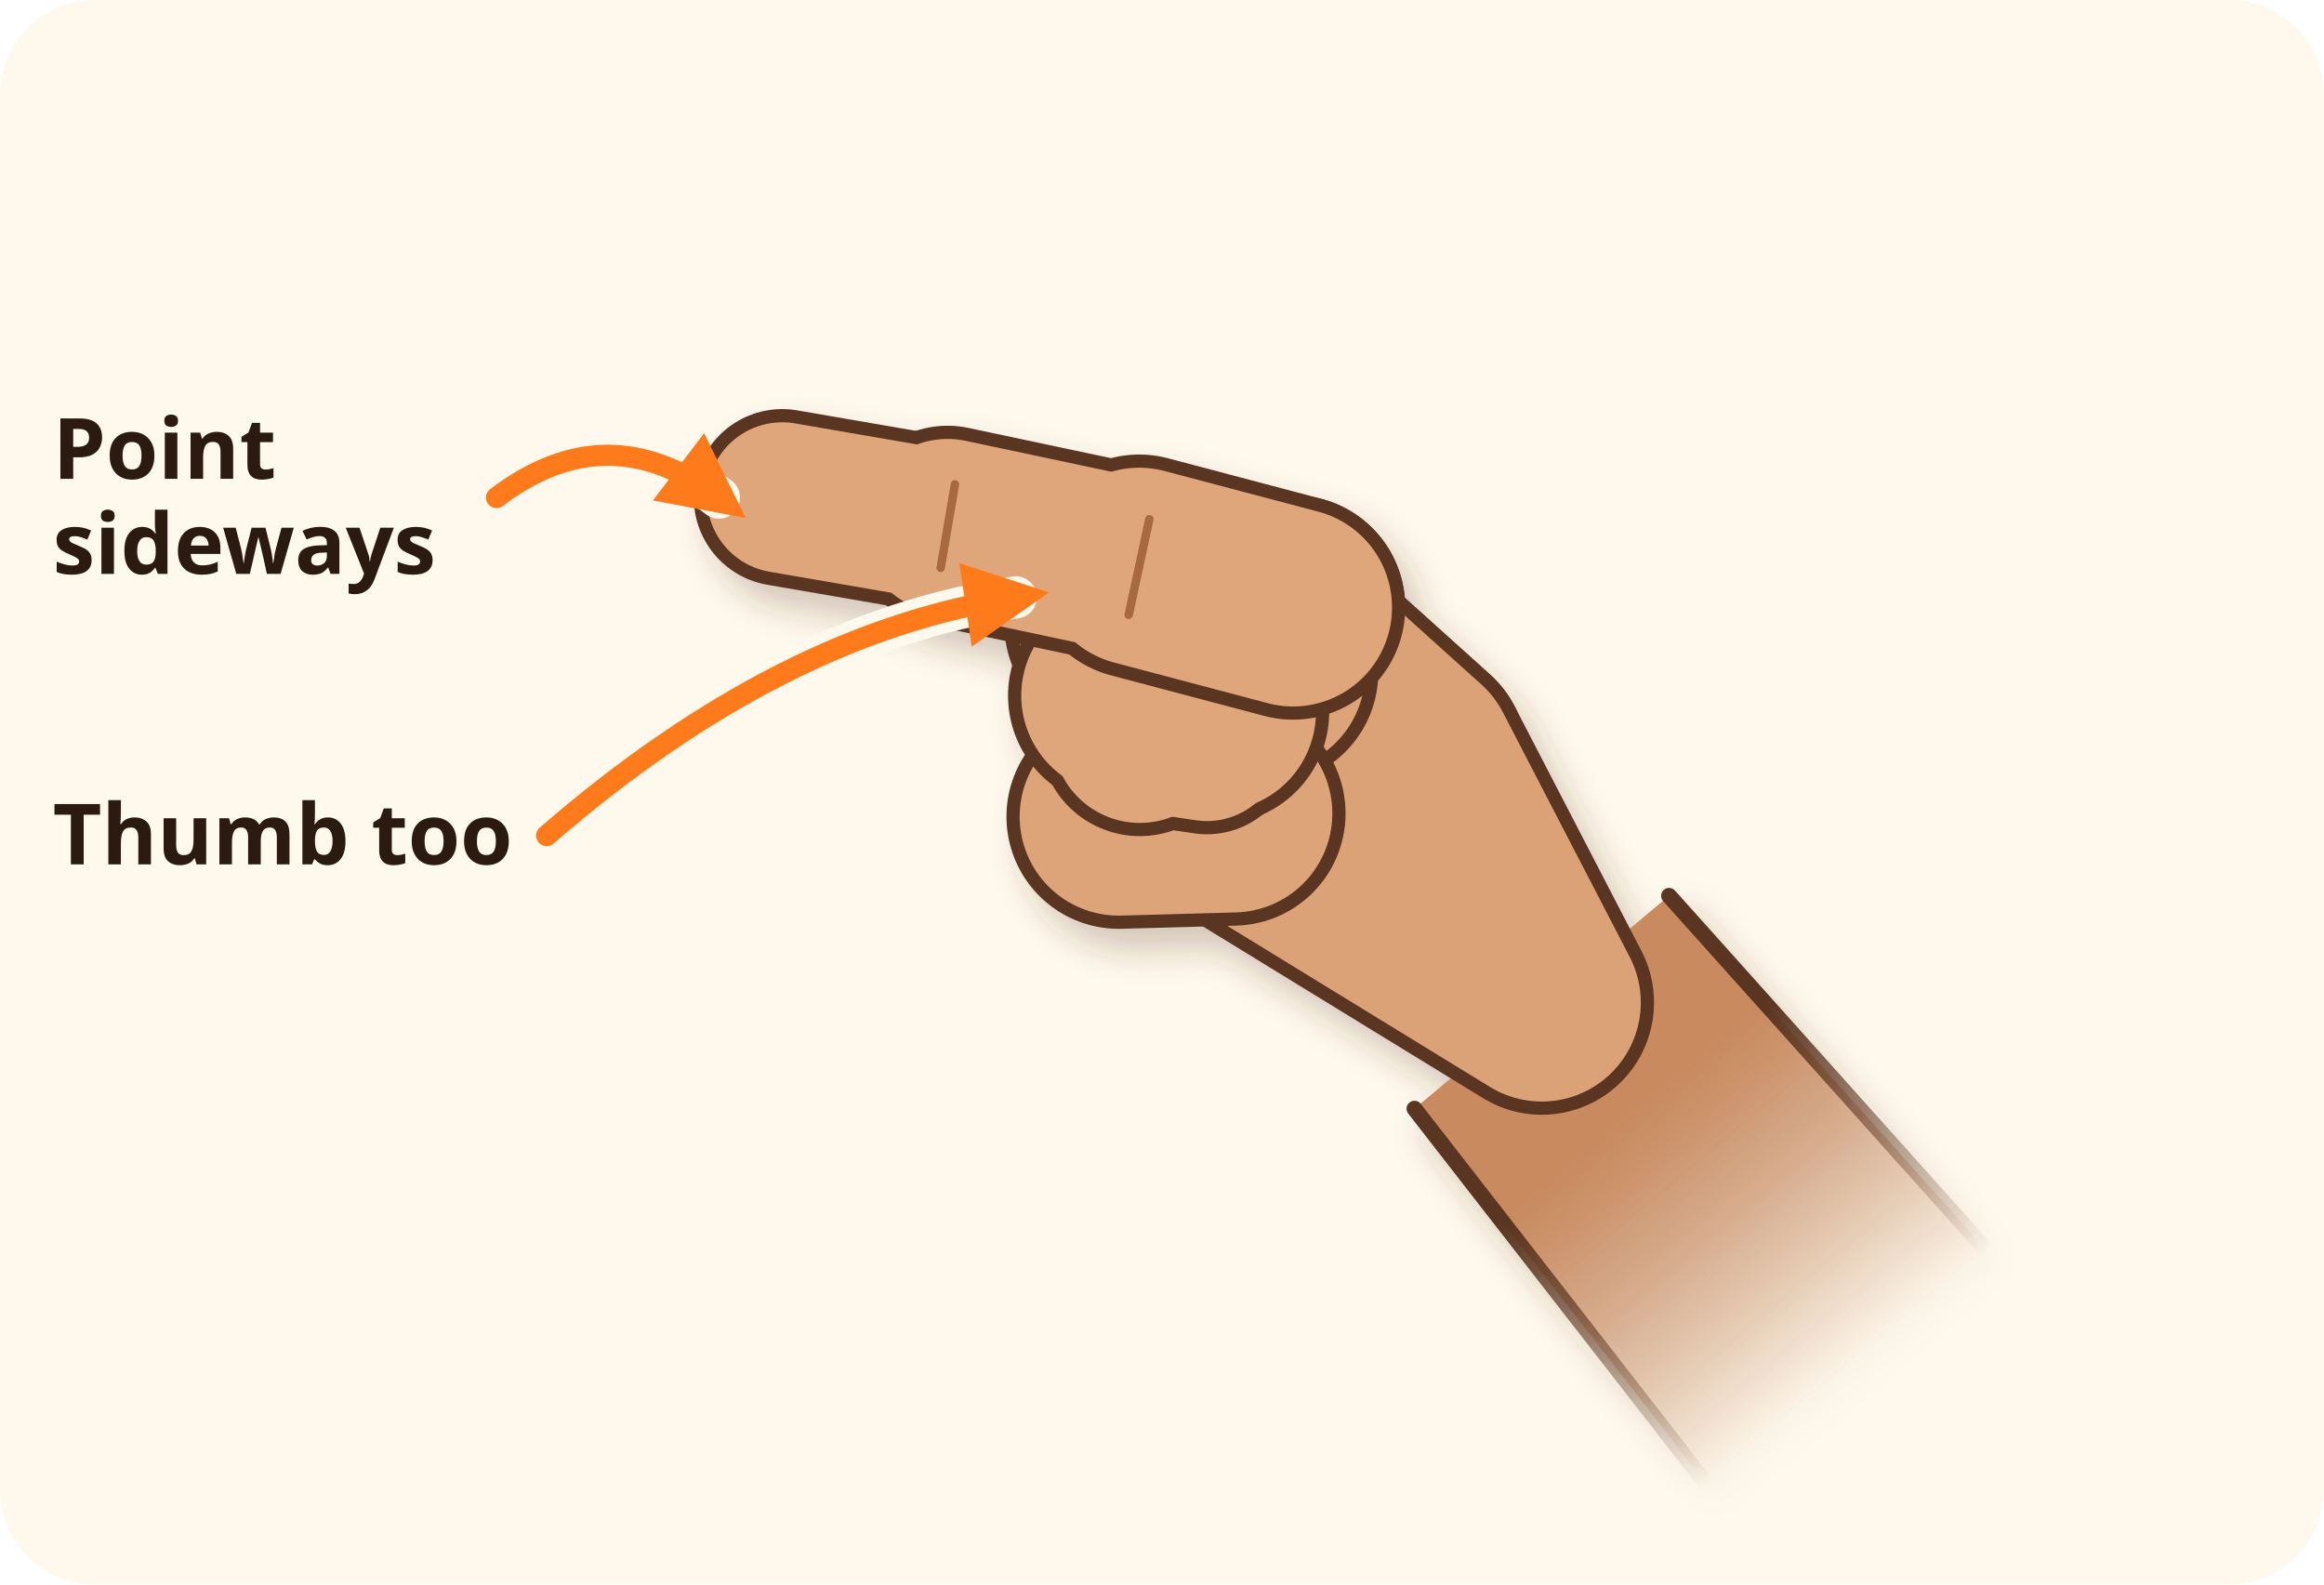
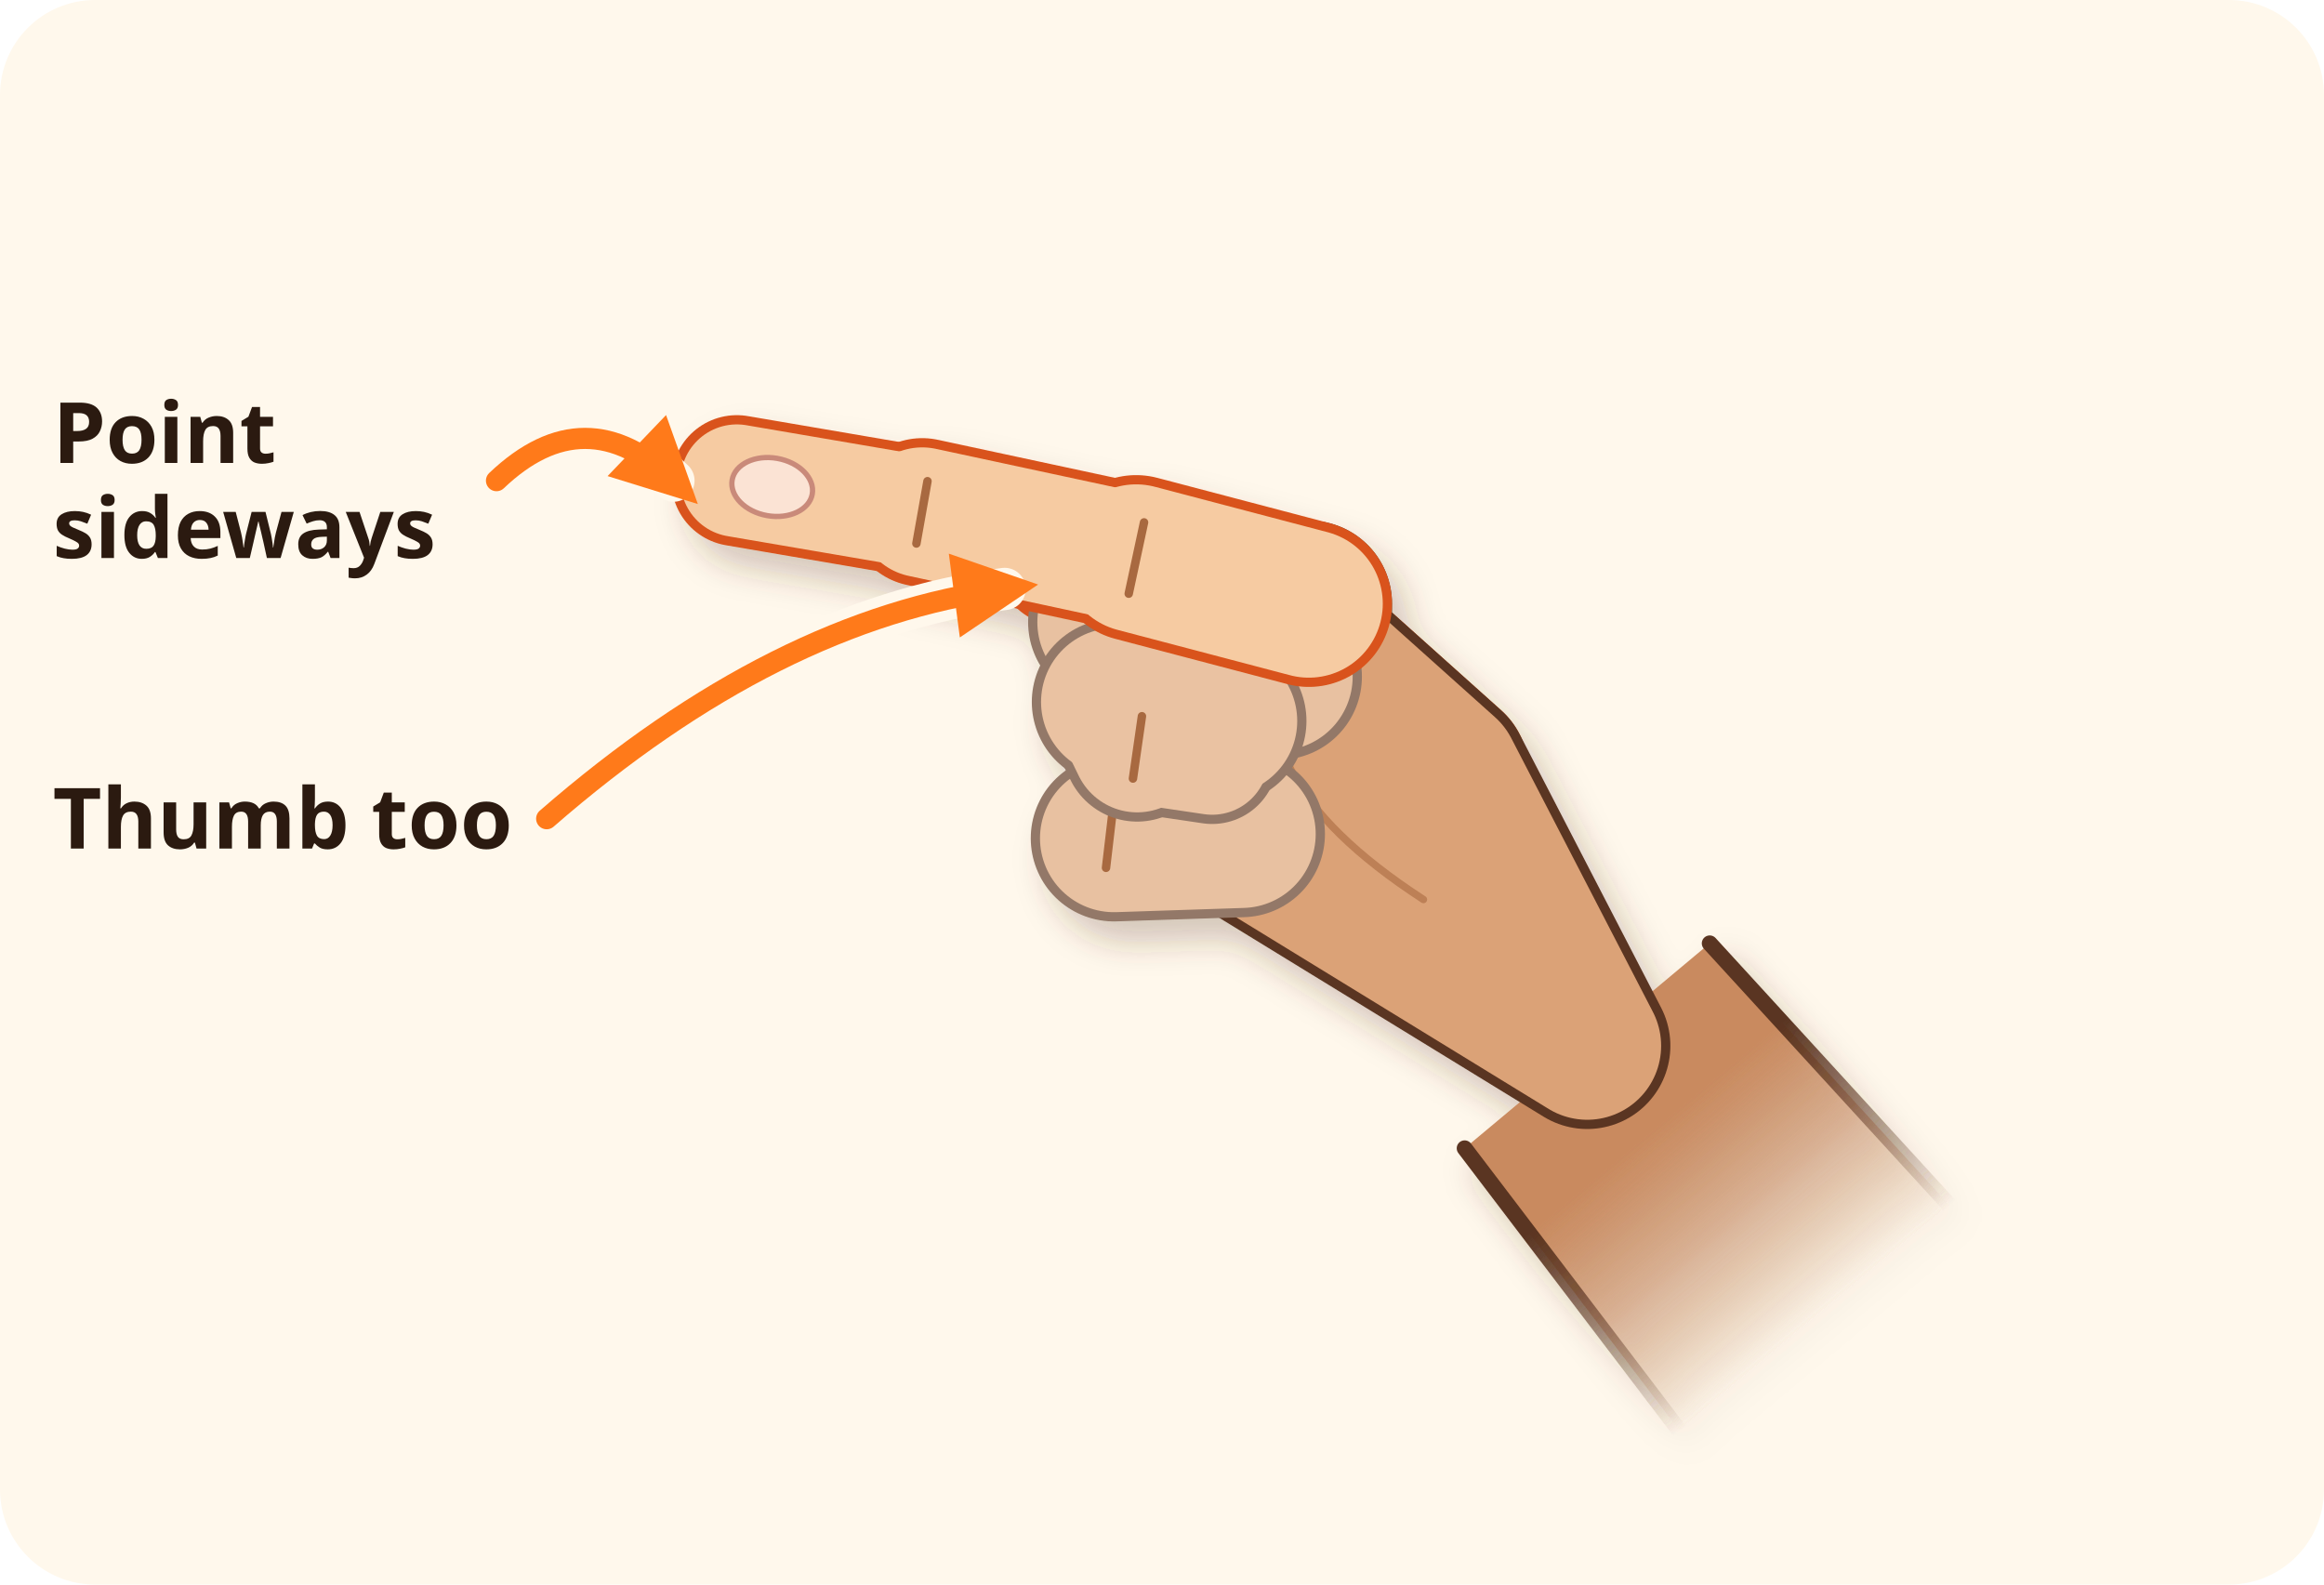
<svg xmlns="http://www.w3.org/2000/svg" viewBox="0 0 440 300" width="440" height="300" role="img">
  <defs>
    <marker id="head" viewBox="0 0 10 10" refX="6" refY="5" markerWidth="4" markerHeight="4" orient="auto">
      <path d="M0,0 L10,5 L0,10 z" fill="#ff7a1a" />
    </marker>
    <filter id="shadow" filterUnits="userSpaceOnUse" x="0" y="0" width="440" height="300">
      <feDropShadow dx="3" dy="4" stdDeviation="3" flood-color="#5a3420" flood-opacity="0.25" />
    </filter>
    <clipPath id="card">
      <rect width="440" height="300" rx="18" />
    </clipPath>
  </defs>
  <rect width="440" height="300" rx="18" fill="#fff8ec" />
  <g clip-path="url(#card)">
    <g stroke-linecap="round" stroke-linejoin="round" filter="url(#shadow)">
      <defs>
-         <linearGradient id="arm" gradientUnits="userSpaceOnUse" x1="291.9" y1="189.8" x2="349.6" y2="258.8">
+         <linearGradient id="arm" gradientUnits="userSpaceOnUse" x1="300.5" y1="198.0" x2="343.6" y2="249.6">
          <stop offset="0.3" stop-color="#c98a5f" />
          <stop offset="1" stop-color="#c98a5f" stop-opacity="0" />
        </linearGradient>
-         <linearGradient id="arm-edge" gradientUnits="userSpaceOnUse" x1="291.9" y1="189.8" x2="349.6" y2="258.8">
+         <linearGradient id="arm-edge" gradientUnits="userSpaceOnUse" x1="300.5" y1="198.0" x2="343.6" y2="249.6">
          <stop offset="0.3" stop-color="#5a3420" />
          <stop offset="1" stop-color="#5a3420" stop-opacity="0" />
        </linearGradient>
      </defs>
-       <polygon points="267.8,209.9 323.1,281.0 376.1,236.7 316.0,169.6" fill="url(#arm)" />
-       <polyline points="267.8,209.9 323.1,281.0" fill="none" stroke="url(#arm-edge)" stroke-width="3" />
-       <polyline points="316.0,169.6 376.1,236.7" fill="none" stroke="url(#arm-edge)" stroke-width="3" />
-       <line x1="267.9" y1="143.5" x2="244.9" y2="122.8" stroke="#5a3420" stroke-width="42.5" />
-       <line x1="244.9" y1="122.8" x2="227.0" y2="118.6" stroke="#5a3420" stroke-width="38.0" />
-       <line x1="227.0" y1="118.6" x2="203.0" y2="107.7" stroke="#5a3420" stroke-width="33.5" />
-       <line x1="267.9" y1="143.5" x2="244.9" y2="122.8" stroke="#d69a6f" stroke-width="37.5" />
-       <line x1="244.9" y1="122.8" x2="227.0" y2="118.6" stroke="#d69a6f" stroke-width="33.0" />
-       <line x1="227.0" y1="118.6" x2="203.0" y2="107.7" stroke="#d69a6f" stroke-width="28.5" />
-       <line x1="230.3" y1="111.4" x2="223.7" y2="125.9" stroke="#a8693f" stroke-width="1.6" />
-       <polygon points="291.9,189.8 267.9,143.5 244.9,122.8 244.8,115.0 239.7,127.3 230.4,134.8 233.5,154.0" fill="#dba277" stroke="#5a3420" stroke-width="42.5" />
-       <polygon points="291.9,189.8 267.9,143.5 244.9,122.8 244.8,115.0 239.7,127.3 230.4,134.8 233.5,154.0" fill="#dba277" stroke="#dba277" stroke-width="37.5" />
-       <line x1="239.7" y1="127.3" x2="211.4" y2="118.2" stroke="#5a3420" stroke-width="42.5" />
-       <line x1="211.4" y1="118.2" x2="213.8" y2="121.8" stroke="#5a3420" stroke-width="38.0" />
-       <line x1="213.8" y1="121.8" x2="228.5" y2="119.9" stroke="#5a3420" stroke-width="33.5" />
-       <line x1="239.7" y1="127.3" x2="211.4" y2="118.2" stroke="#dda479" stroke-width="37.5" />
-       <line x1="211.4" y1="118.2" x2="213.8" y2="121.8" stroke="#dda479" stroke-width="33.0" />
-       <line x1="213.8" y1="121.8" x2="228.5" y2="119.9" stroke="#dda479" stroke-width="28.5" />
-       <line x1="233.5" y1="154.0" x2="211.8" y2="154.6" stroke="#5a3420" stroke-width="42.5" />
-       <line x1="211.8" y1="154.6" x2="211.2" y2="154.4" stroke="#5a3420" stroke-width="38.0" />
-       <line x1="211.2" y1="154.4" x2="225.4" y2="156.0" stroke="#5a3420" stroke-width="33.5" />
-       <line x1="233.5" y1="154.0" x2="211.8" y2="154.6" stroke="#dda479" stroke-width="37.5" />
-       <line x1="211.8" y1="154.6" x2="211.2" y2="154.4" stroke="#dda479" stroke-width="33.0" />
-       <line x1="211.2" y1="154.4" x2="225.4" y2="156.0" stroke="#dda479" stroke-width="28.5" />
-       <line x1="230.4" y1="134.8" x2="212.1" y2="131.7" stroke="#5a3420" stroke-width="42.5" />
-       <line x1="212.1" y1="131.7" x2="215.8" y2="139.3" stroke="#5a3420" stroke-width="38.0" />
-       <line x1="215.8" y1="139.3" x2="228.5" y2="141.2" stroke="#5a3420" stroke-width="33.5" />
-       <line x1="230.4" y1="134.8" x2="212.1" y2="131.7" stroke="#dfa67b" stroke-width="37.5" />
-       <line x1="212.1" y1="131.7" x2="215.8" y2="139.3" stroke="#dfa67b" stroke-width="33.0" />
-       <line x1="215.8" y1="139.3" x2="228.5" y2="141.2" stroke="#dfa67b" stroke-width="28.5" />
-       <line x1="244.8" y1="115.0" x2="215.7" y2="107.3" stroke="#5a3420" stroke-width="42.5" />
-       <line x1="215.7" y1="107.3" x2="179.4" y2="99.6" stroke="#5a3420" stroke-width="38.0" />
-       <line x1="179.4" y1="99.6" x2="148.1" y2="94.2" stroke="#5a3420" stroke-width="33.5" />
-       <line x1="244.8" y1="115.0" x2="215.7" y2="107.3" stroke="#dfa67b" stroke-width="37.5" />
-       <line x1="215.7" y1="107.3" x2="179.4" y2="99.6" stroke="#dfa67b" stroke-width="33.0" />
-       <line x1="179.4" y1="99.6" x2="148.1" y2="94.2" stroke="#dfa67b" stroke-width="28.5" />
-       <line x1="217.6" y1="98.3" x2="213.7" y2="116.4" stroke="#a8693f" stroke-width="1.6" />
-       <line x1="180.8" y1="91.7" x2="178.1" y2="107.5" stroke="#a8693f" stroke-width="1.6" />
+       <polygon points="277.3,217.4 318.0,270.9 369.1,228.2 323.7,178.6" fill="url(#arm)" />
+       <polyline points="277.3,217.4 318.0,270.9" fill="none" stroke="url(#arm-edge)" stroke-width="3" />
+       <polyline points="323.7,178.6 369.1,228.2" fill="none" stroke="url(#arm-edge)" stroke-width="3" />
+       <line x1="273.7" y1="146.2" x2="247.8" y2="123.0" stroke="#d9531a" stroke-width="31.5" />
+       <line x1="247.8" y1="123.0" x2="227.8" y2="118.3" stroke="#d9531a" stroke-width="28.1" />
+       <line x1="227.8" y1="118.3" x2="201.0" y2="106.1" stroke="#d9531a" stroke-width="24.8" />
+       <line x1="273.7" y1="146.2" x2="247.8" y2="123.0" stroke="#f6cba2" stroke-width="28.0" />
+       <line x1="247.8" y1="123.0" x2="227.8" y2="118.3" stroke="#f6cba2" stroke-width="24.6" />
+       <line x1="227.8" y1="118.3" x2="201.0" y2="106.1" stroke="#f6cba2" stroke-width="21.3" />
+       <ellipse cx="207.1" cy="108.9" rx="7.7" ry="5.5" transform="rotate(-156 207.1 108.9)" fill="#fbe3d4" stroke="#c98a7a" stroke-width="1" />
+       <line x1="249.4" y1="116.3" x2="246.3" y2="129.7" stroke="#a8693f" stroke-width="1.6" />
+       <line x1="230.3" y1="112.9" x2="225.3" y2="123.7" stroke="#a8693f" stroke-width="1.6" />
+       <polygon points="300.5,198.0 273.7,146.2 247.8,123.0 247.8,114.3 242.1,128.1 231.6,136.5 235.1,157.9" fill="#dba277" stroke="#5a3420" stroke-width="31.5" />
+       <polygon points="300.5,198.0 273.7,146.2 247.8,123.0 247.8,114.3 242.1,128.1 231.6,136.5 235.1,157.9" fill="#dba277" stroke="#dba277" stroke-width="28.0" />
+       <path d="M 244.9,121.2 Q 231.6,145.7 269.5,170.3" fill="none" stroke="#a8693f" stroke-width="1.4" opacity="0.6" />
+       <line x1="242.1" y1="128.1" x2="210.4" y2="117.8" stroke="#937867" stroke-width="31.5" />
+       <line x1="210.4" y1="117.8" x2="213.0" y2="121.9" stroke="#937867" stroke-width="28.1" />
+       <line x1="213.0" y1="121.9" x2="229.5" y2="119.8" stroke="#937867" stroke-width="24.8" />
+       <line x1="242.1" y1="128.1" x2="210.4" y2="117.8" stroke="#e8c1a1" stroke-width="28.0" />
+       <line x1="210.4" y1="117.8" x2="213.0" y2="121.9" stroke="#e8c1a1" stroke-width="24.6" />
+       <line x1="213.0" y1="121.9" x2="229.5" y2="119.8" stroke="#e8c1a1" stroke-width="21.3" />
+       <line x1="213.8" y1="127.8" x2="212.3" y2="116.0" stroke="#a8693f" stroke-width="1.6" />
+       <line x1="235.1" y1="157.9" x2="210.9" y2="158.7" stroke="#937867" stroke-width="31.5" />
+       <line x1="210.9" y1="158.7" x2="210.1" y2="158.4" stroke="#937867" stroke-width="28.1" />
+       <line x1="210.1" y1="158.4" x2="226.1" y2="160.1" stroke="#937867" stroke-width="24.8" />
+       <line x1="235.1" y1="157.9" x2="210.9" y2="158.7" stroke="#e8c1a1" stroke-width="28.0" />
+       <line x1="210.9" y1="158.7" x2="210.1" y2="158.4" stroke="#e8c1a1" stroke-width="24.6" />
+       <line x1="210.1" y1="158.4" x2="226.1" y2="160.1" stroke="#e8c1a1" stroke-width="21.3" />
+       <line x1="209.4" y1="164.3" x2="210.8" y2="152.4" stroke="#a8693f" stroke-width="1.6" />
+       <line x1="231.6" y1="136.5" x2="211.1" y2="132.9" stroke="#937867" stroke-width="31.5" />
+       <line x1="211.1" y1="132.9" x2="215.3" y2="141.5" stroke="#937867" stroke-width="28.1" />
+       <line x1="215.3" y1="141.5" x2="229.5" y2="143.6" stroke="#937867" stroke-width="24.8" />
+       <line x1="231.6" y1="136.5" x2="211.1" y2="132.9" stroke="#eac2a2" stroke-width="28.0" />
+       <line x1="211.1" y1="132.9" x2="215.3" y2="141.5" stroke="#eac2a2" stroke-width="24.6" />
+       <line x1="215.3" y1="141.5" x2="229.5" y2="143.6" stroke="#eac2a2" stroke-width="21.3" />
+       <line x1="214.5" y1="147.4" x2="216.2" y2="135.6" stroke="#a8693f" stroke-width="1.6" />
+       <line x1="247.8" y1="114.3" x2="215.1" y2="105.7" stroke="#d9531a" stroke-width="31.5" />
+       <line x1="215.1" y1="105.7" x2="174.6" y2="97.0" stroke="#d9531a" stroke-width="28.1" />
+       <line x1="174.6" y1="97.0" x2="139.5" y2="91.0" stroke="#d9531a" stroke-width="24.8" />
+       <line x1="247.8" y1="114.3" x2="215.1" y2="105.7" stroke="#f6cba2" stroke-width="28.0" />
+       <line x1="215.1" y1="105.7" x2="174.6" y2="97.0" stroke="#f6cba2" stroke-width="24.6" />
+       <line x1="174.6" y1="97.0" x2="139.5" y2="91.0" stroke="#f6cba2" stroke-width="21.3" />
+       <ellipse cx="146.2" cy="92.2" rx="7.7" ry="5.5" transform="rotate(-170 146.2 92.2)" fill="#fbe3d4" stroke="#c98a7a" stroke-width="1" />
+       <line x1="216.6" y1="98.9" x2="213.7" y2="112.4" stroke="#a8693f" stroke-width="1.6" />
+       <line x1="175.6" y1="91.1" x2="173.5" y2="102.9" stroke="#a8693f" stroke-width="1.6" />
    </g>
    <text text-anchor="start" dominant-baseline="middle" font-family="system-ui, sans-serif" font-size="16" font-weight="700" fill="#2b1a10" stroke="#fff8ec" stroke-width="4" paint-order="stroke">
-       <tspan x="10" y="85">Point</tspan>
-       <tspan x="10" y="103">sideways</tspan>
+       <tspan x="10" y="82">Point</tspan>
+       <tspan x="10" y="100">sideways</tspan>
    </text>
-     <path d="M 94.0,94.2 Q 115.1,78.2 136.1,94.2" fill="none" stroke="#fff8ec" stroke-width="8" stroke-linecap="round" />
-     <path d="M 94.0,94.2 Q 115.1,78.2 136.1,94.2" fill="none" stroke="#ff7a1a" stroke-width="4" stroke-linecap="round" marker-end="url(#head)" />
+     <path d="M 94.0,91.0 Q 110.8,75.0 127.5,91.0" fill="none" stroke="#fff8ec" stroke-width="8" stroke-linecap="round" />
+     <path d="M 94.0,91.0 Q 110.8,75.0 127.5,91.0" fill="none" stroke="#ff7a1a" stroke-width="4" stroke-linecap="round" marker-end="url(#head)" />
    <text text-anchor="start" dominant-baseline="middle" font-family="system-ui, sans-serif" font-size="16" font-weight="700" fill="#2b1a10" stroke="#fff8ec" stroke-width="4" paint-order="stroke">
-       <tspan x="10" y="158">Thumb too</tspan>
+       <tspan x="10" y="155">Thumb too</tspan>
    </text>
-     <path d="M 103.5,158.2 Q 147.9,119.7 192.3,113.1" fill="none" stroke="#fff8ec" stroke-width="8" stroke-linecap="round" />
-     <path d="M 103.5,158.2 Q 147.9,119.7 192.3,113.1" fill="none" stroke="#ff7a1a" stroke-width="4" stroke-linecap="round" marker-end="url(#head)" />
+     <path d="M 103.5,155.0 Q 146.9,117.2 190.2,111.5" fill="none" stroke="#fff8ec" stroke-width="8" stroke-linecap="round" />
+     <path d="M 103.5,155.0 Q 146.9,117.2 190.2,111.5" fill="none" stroke="#ff7a1a" stroke-width="4" stroke-linecap="round" marker-end="url(#head)" />
  </g>
</svg>
